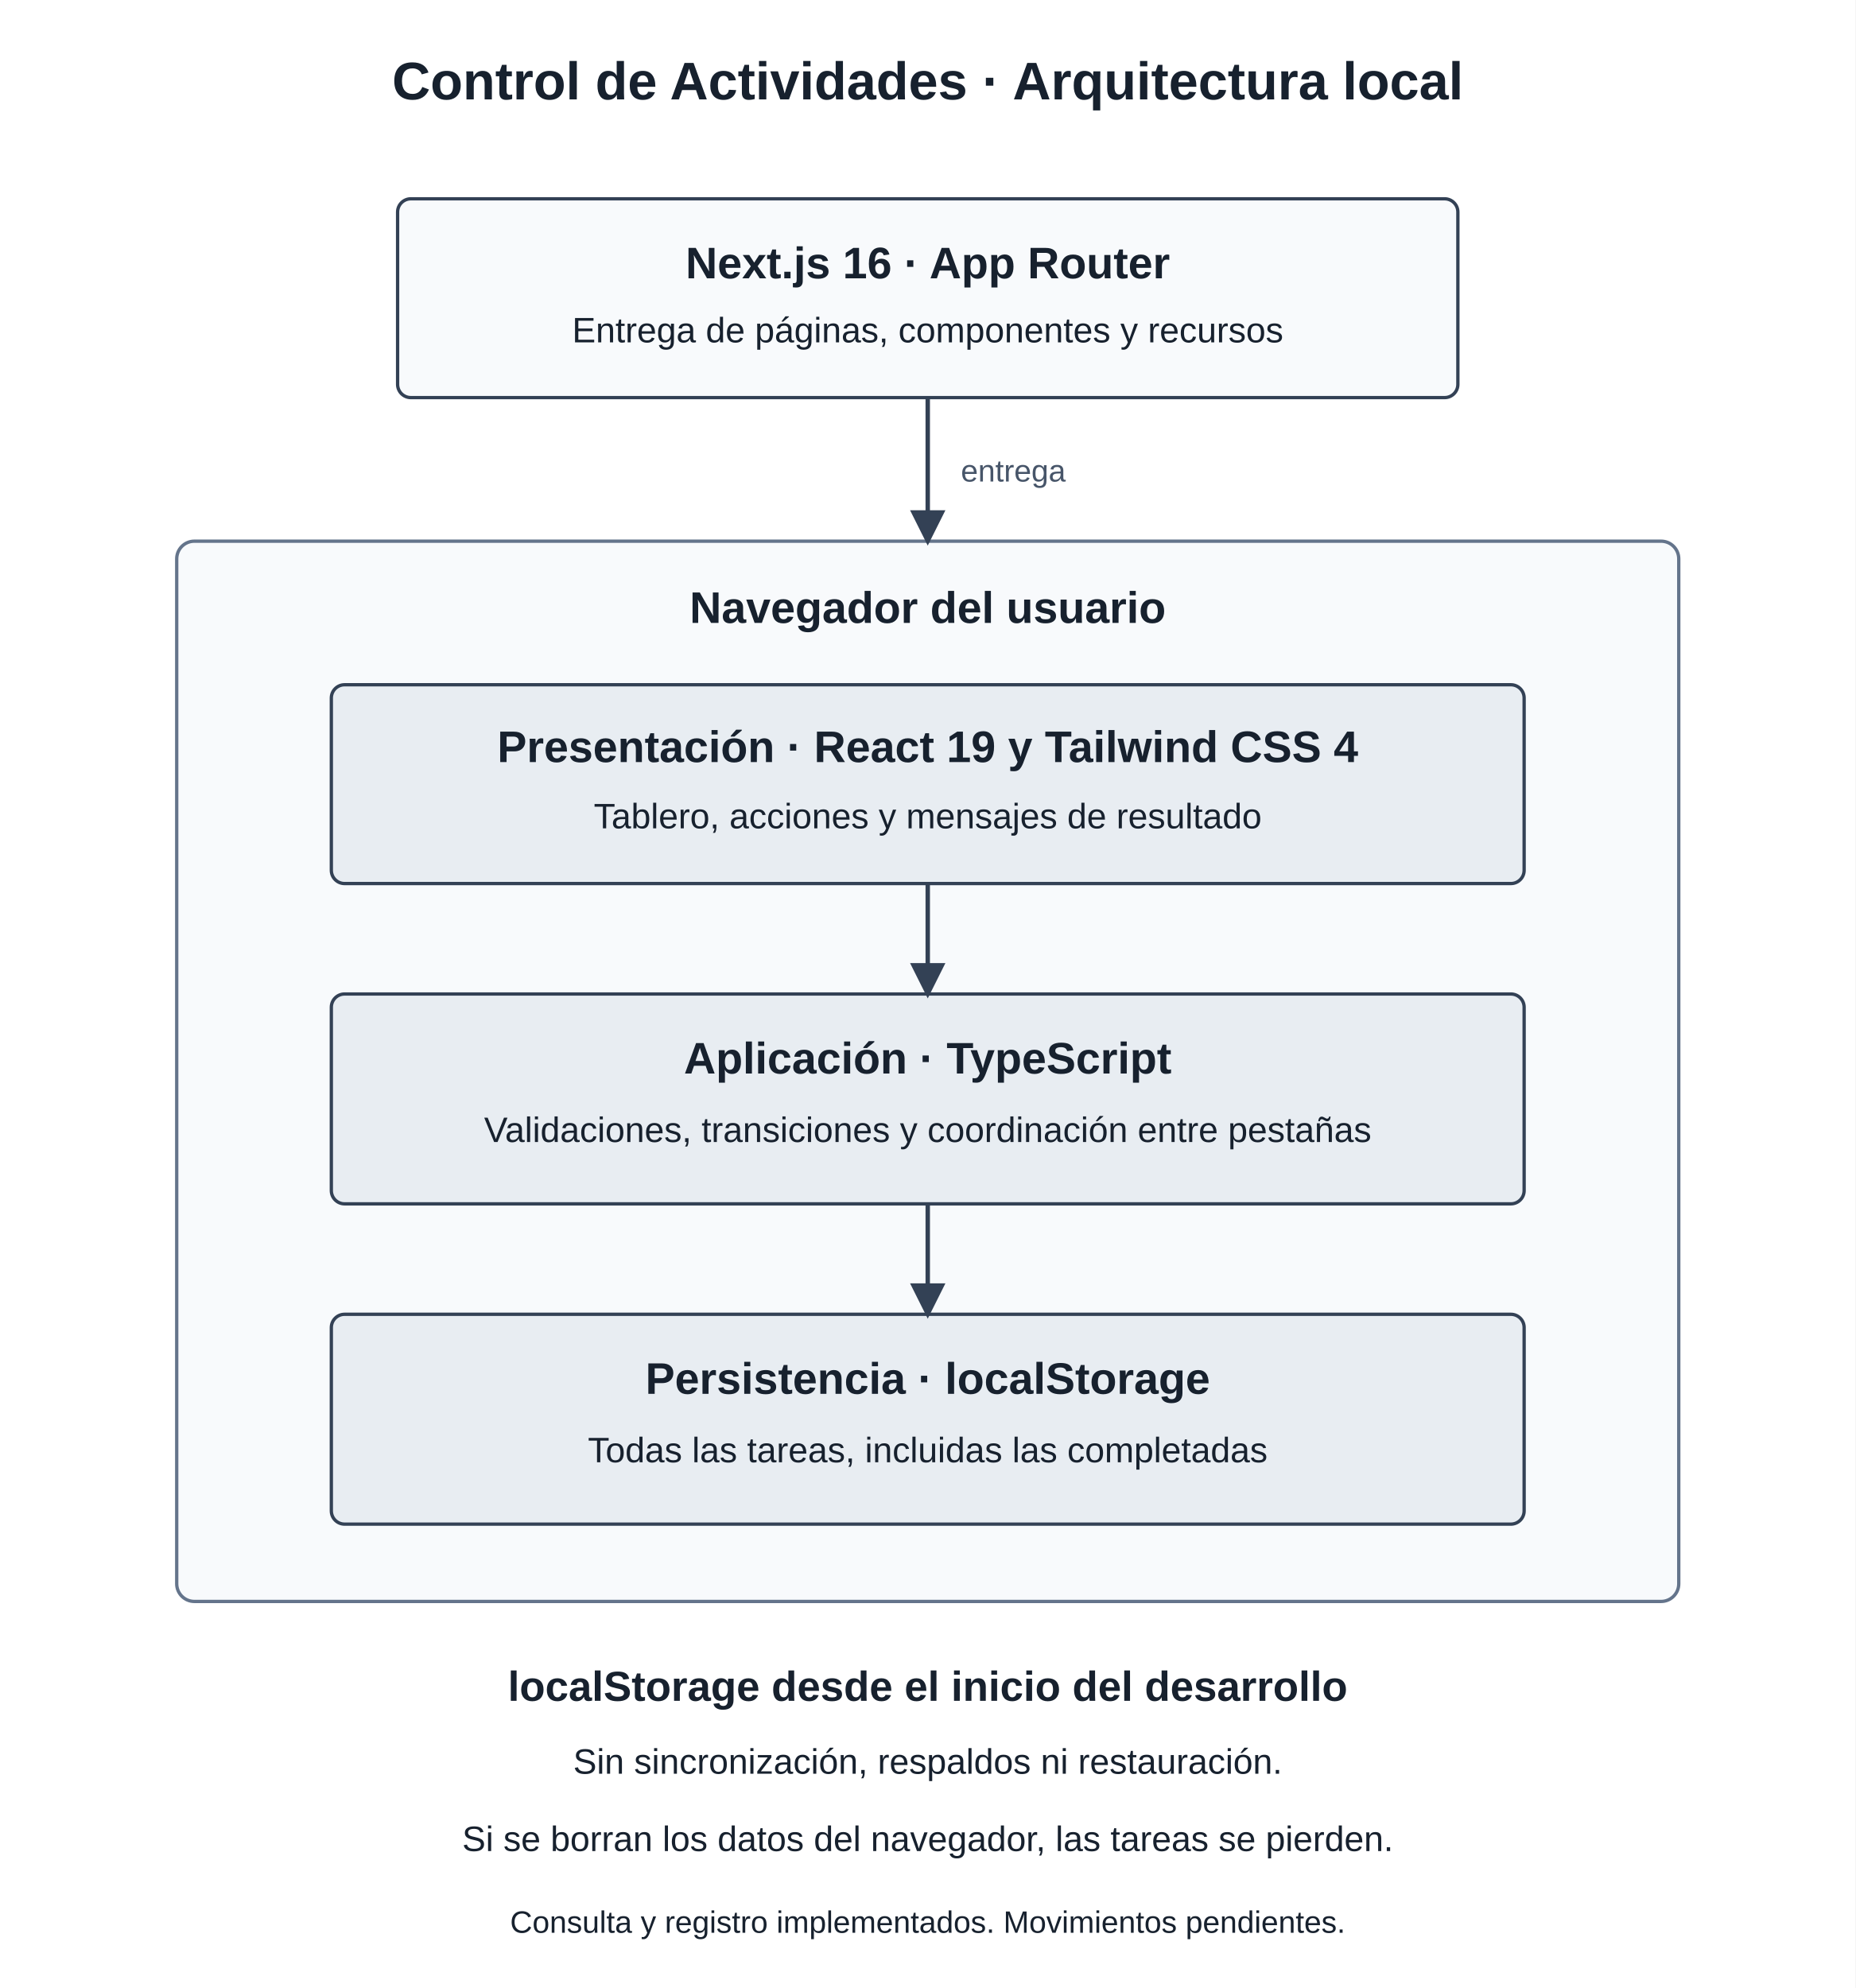
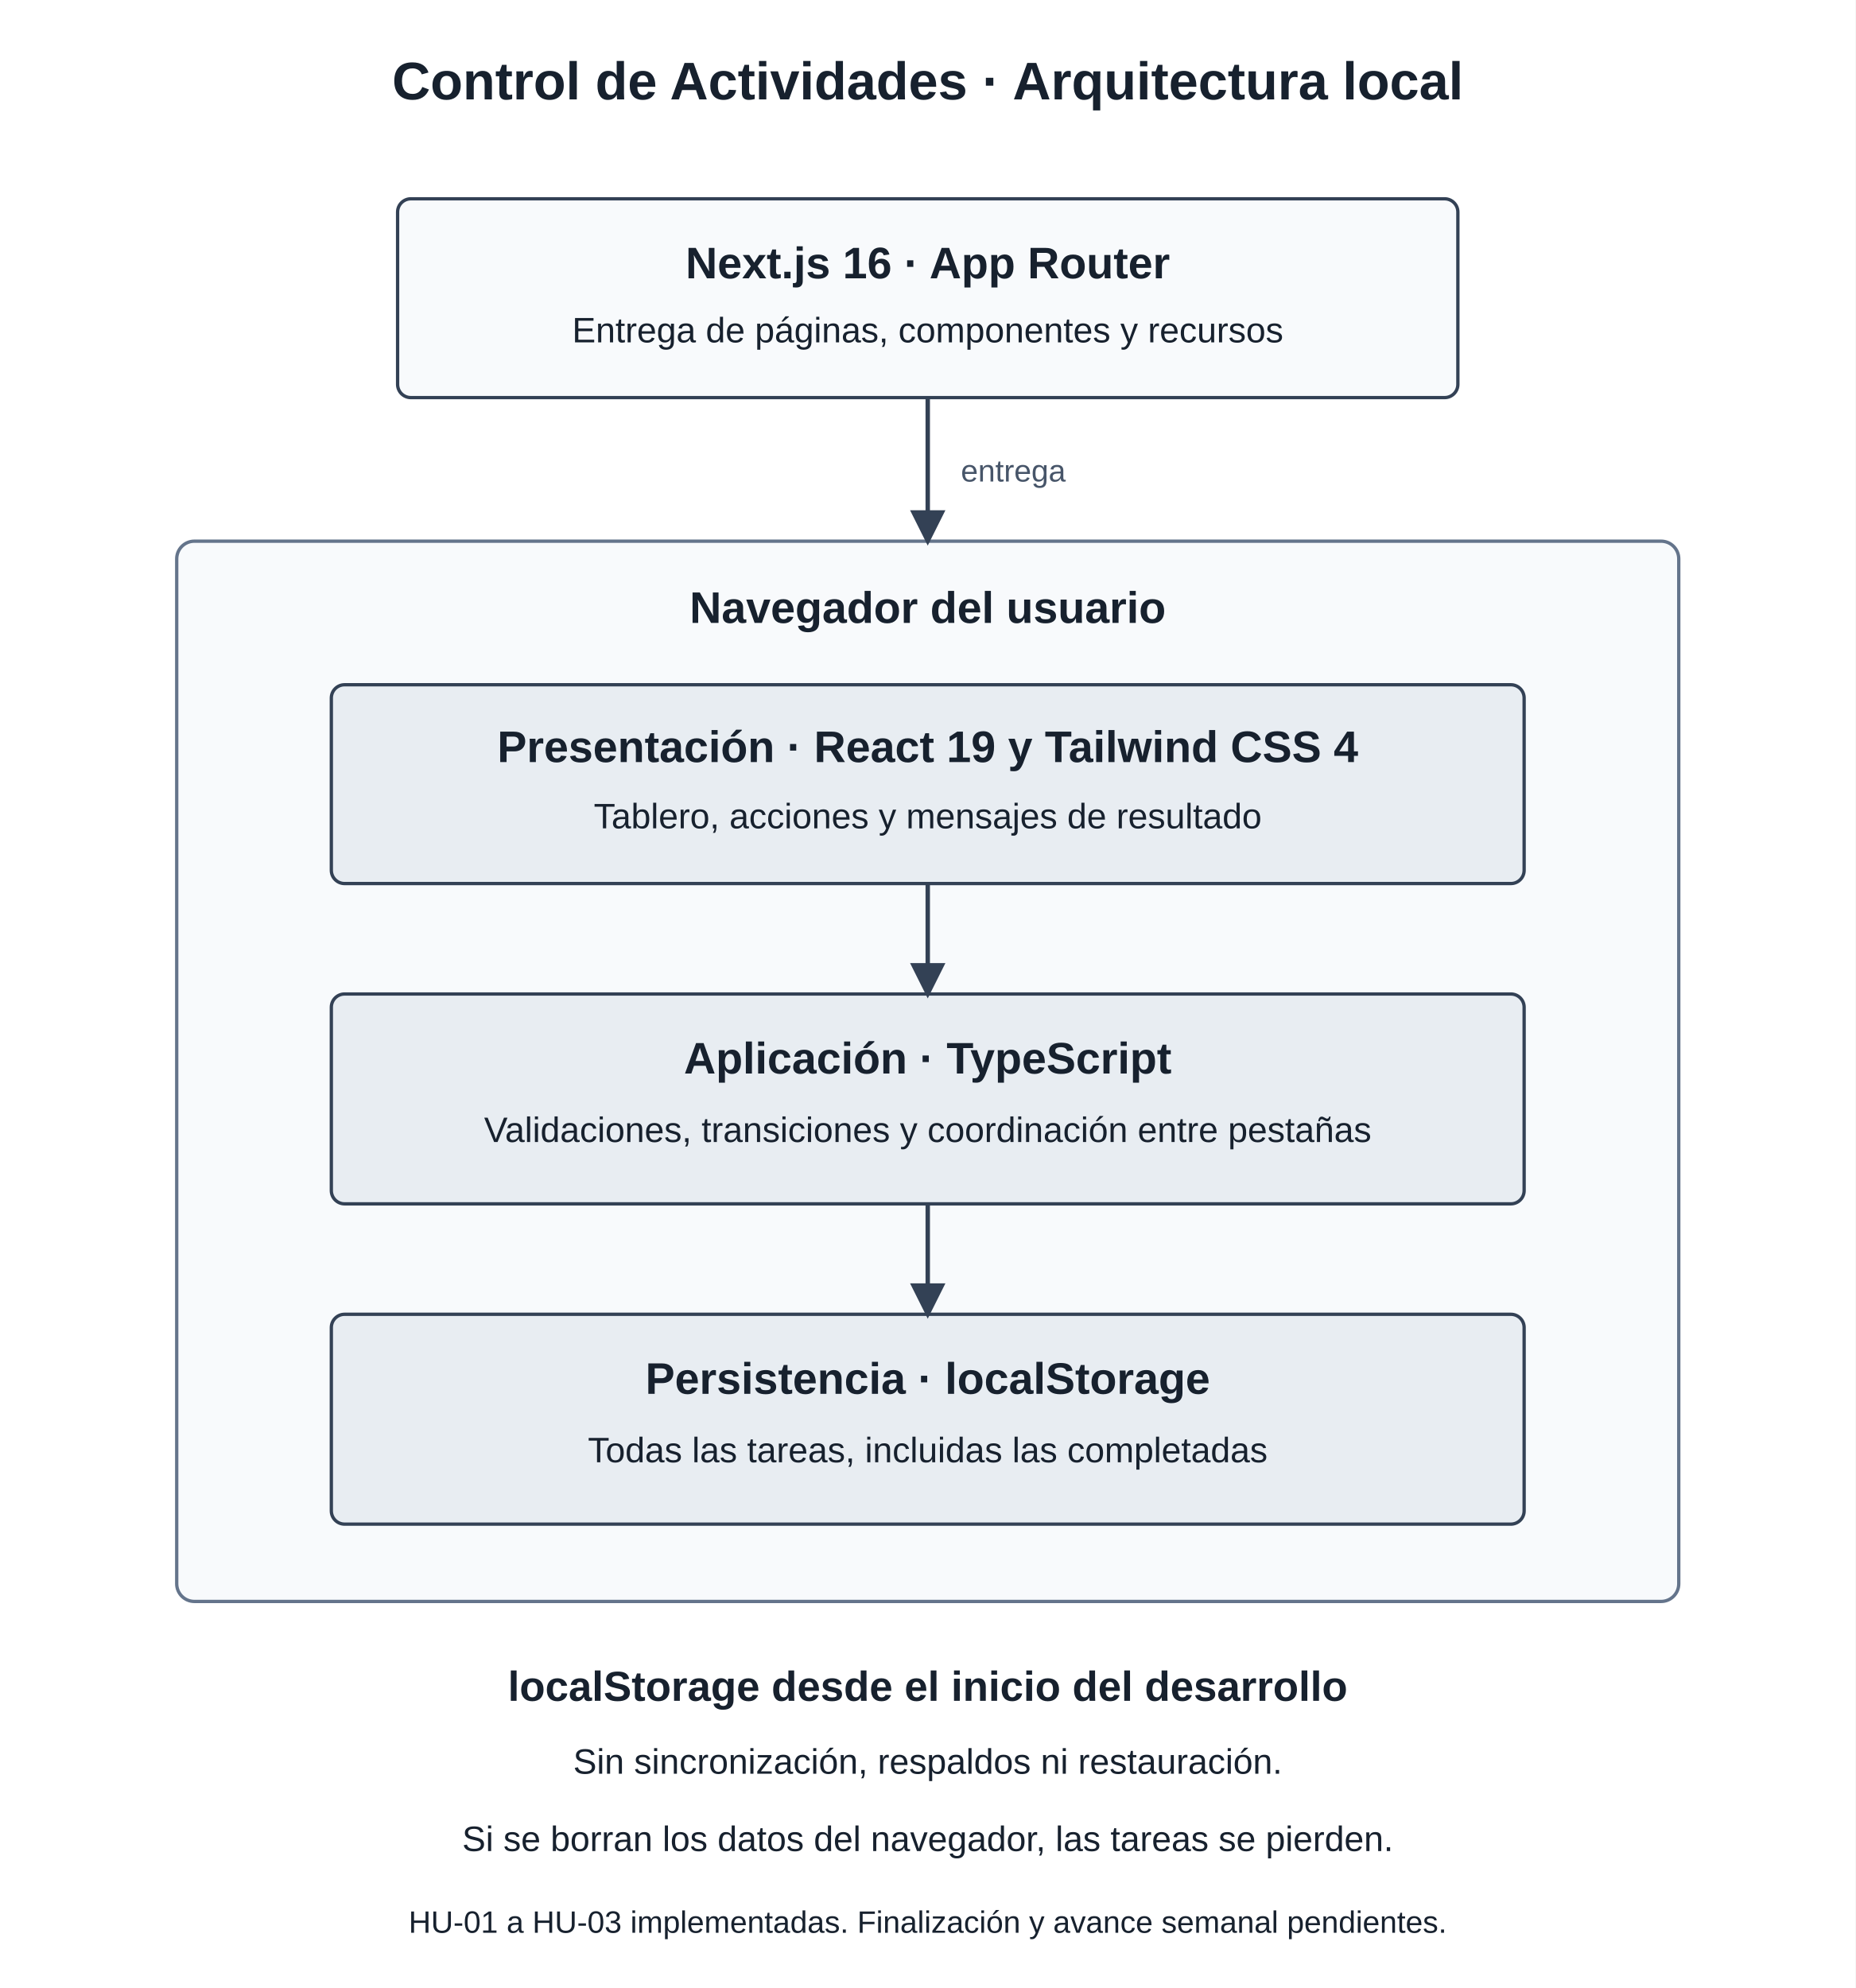
<svg xmlns="http://www.w3.org/2000/svg" width="840" height="900" viewBox="0 0 840 900" role="img" aria-labelledby="title description">
  <defs>
    <marker id="arrow" markerWidth="8" markerHeight="8" refX="7" refY="4" orient="auto">
      <path d="M0 0L8 4L0 8Z" fill="#334155" />
    </marker>
  </defs>
  <rect width="840" height="900" fill="#fff" />
  <rect x="180" y="90" width="480" height="90" rx="6" fill="#f8fafc" stroke="#334155" stroke-width="1.5" />
  <rect x="80" y="245" width="680" height="480" rx="8" fill="#f8fafc" stroke="#64748b" stroke-width="1.5" />
  <g fill="#e8edf2" stroke="#334155" stroke-width="1.5">
    <rect x="150" y="310" width="540" height="90" rx="6" />
    <rect x="150" y="450" width="540" height="95" rx="6" />
    <rect x="150" y="595" width="540" height="95" rx="6" />
  </g>
  <g fill="none" stroke="#334155" stroke-width="2" marker-end="url(#arrow)">
    <path d="M420 180V245" />
    <path d="M420 400V450" />
    <path d="M420 545V595" />
  </g>
  <g fill="#17212e" font-family="Arial, Helvetica, sans-serif" text-anchor="middle">
    <text x="420" y="45" font-size="24" font-weight="bold">Control de Actividades · Arquitectura local</text>
    <g font-size="20" font-weight="bold">
      <text x="420" y="126">Next.js 16 · App Router</text>
      <text x="420" y="282">Navegador del usuario</text>
      <text x="420" y="345">Presentación · React 19 y Tailwind CSS 4</text>
      <text x="420" y="486">Aplicación · TypeScript</text>
      <text x="420" y="631">Persistencia · localStorage</text>
    </g>
    <g font-size="16">
      <text x="420" y="155">Entrega de páginas, componentes y recursos</text>
      <text x="420" y="375">Tablero, acciones y mensajes de resultado</text>
      <text x="420" y="517">Validaciones, transiciones y coordinación entre pestañas</text>
      <text x="420" y="662">Todas las tareas, incluidas las completadas</text>
      <text x="420" y="803">Sin sincronización, respaldos ni restauración.</text>
      <text x="420" y="838">Si se borran los datos del navegador, las tareas se pierden.</text>
    </g>
    <text x="420" y="770" font-size="19" font-weight="bold">localStorage desde el inicio del desarrollo</text>
-     <text x="420" y="875" font-size="14">Consulta y registro implementados. Movimientos pendientes.</text>
+     <text x="420" y="875" font-size="14">HU-01 a HU-03 implementadas. Finalización y avance semanal pendientes.</text>
    <text x="435" y="218" fill="#475569" font-size="14" text-anchor="start">entrega</text>
  </g>
</svg>
